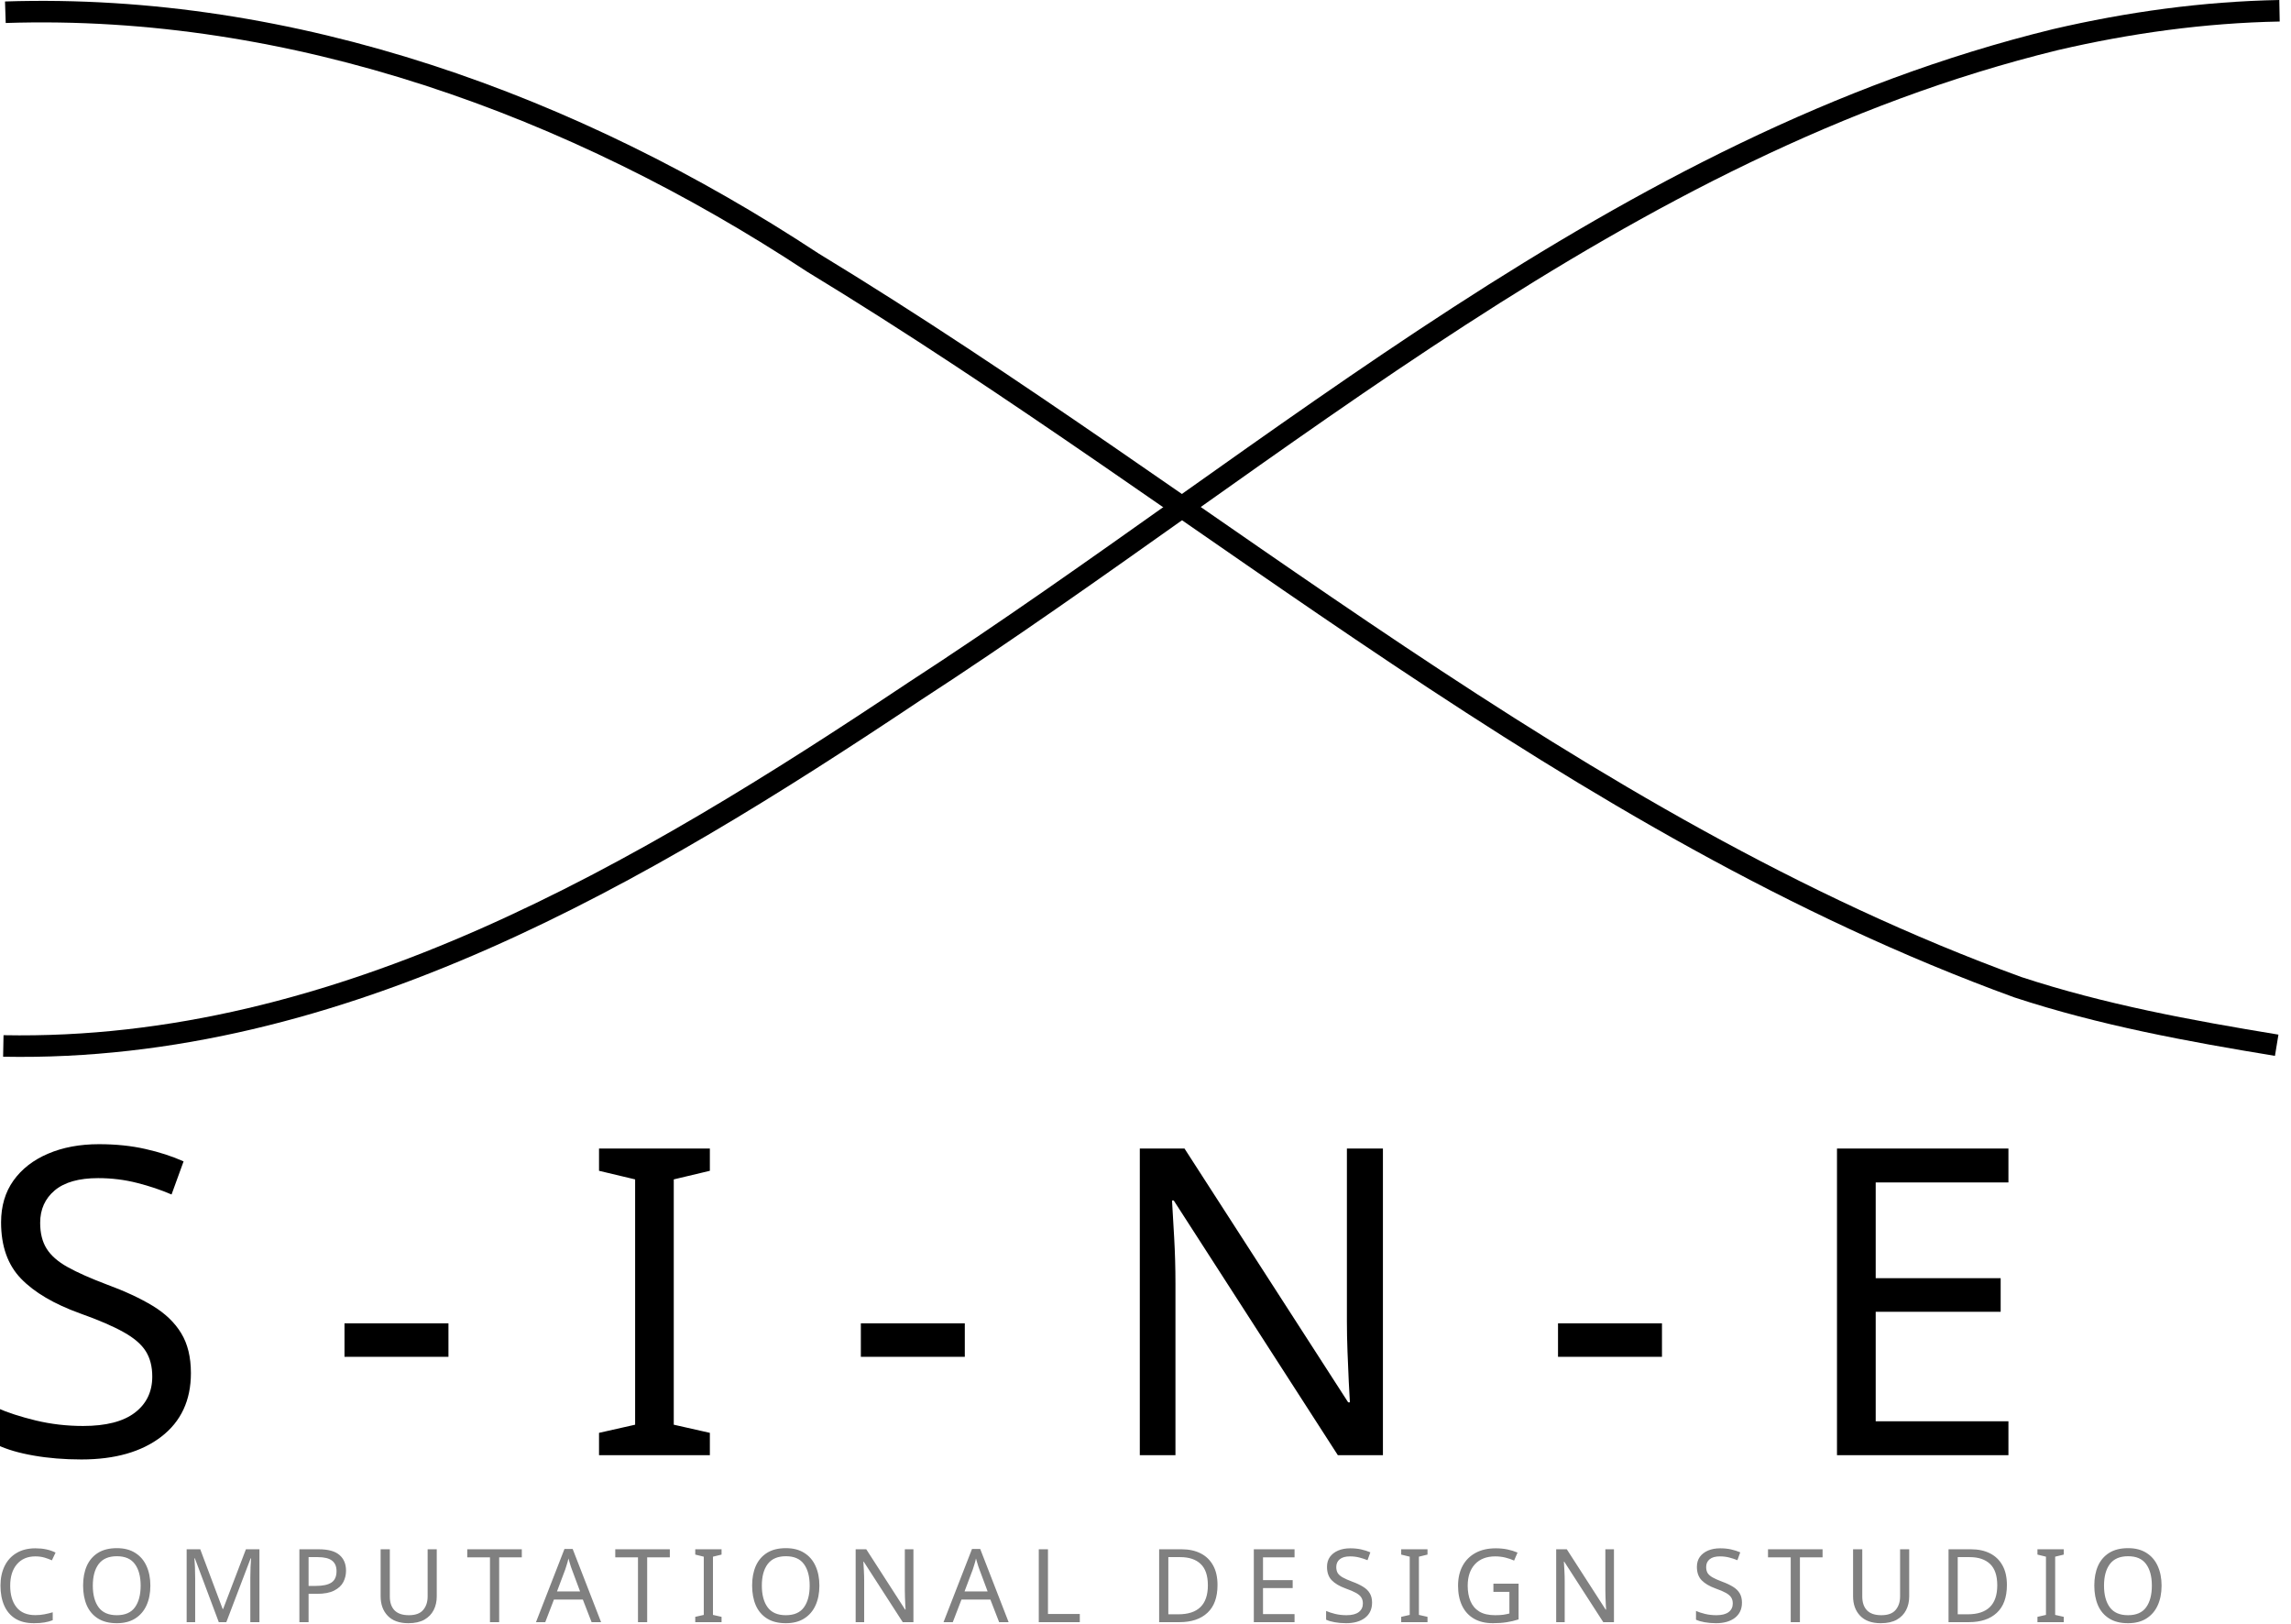
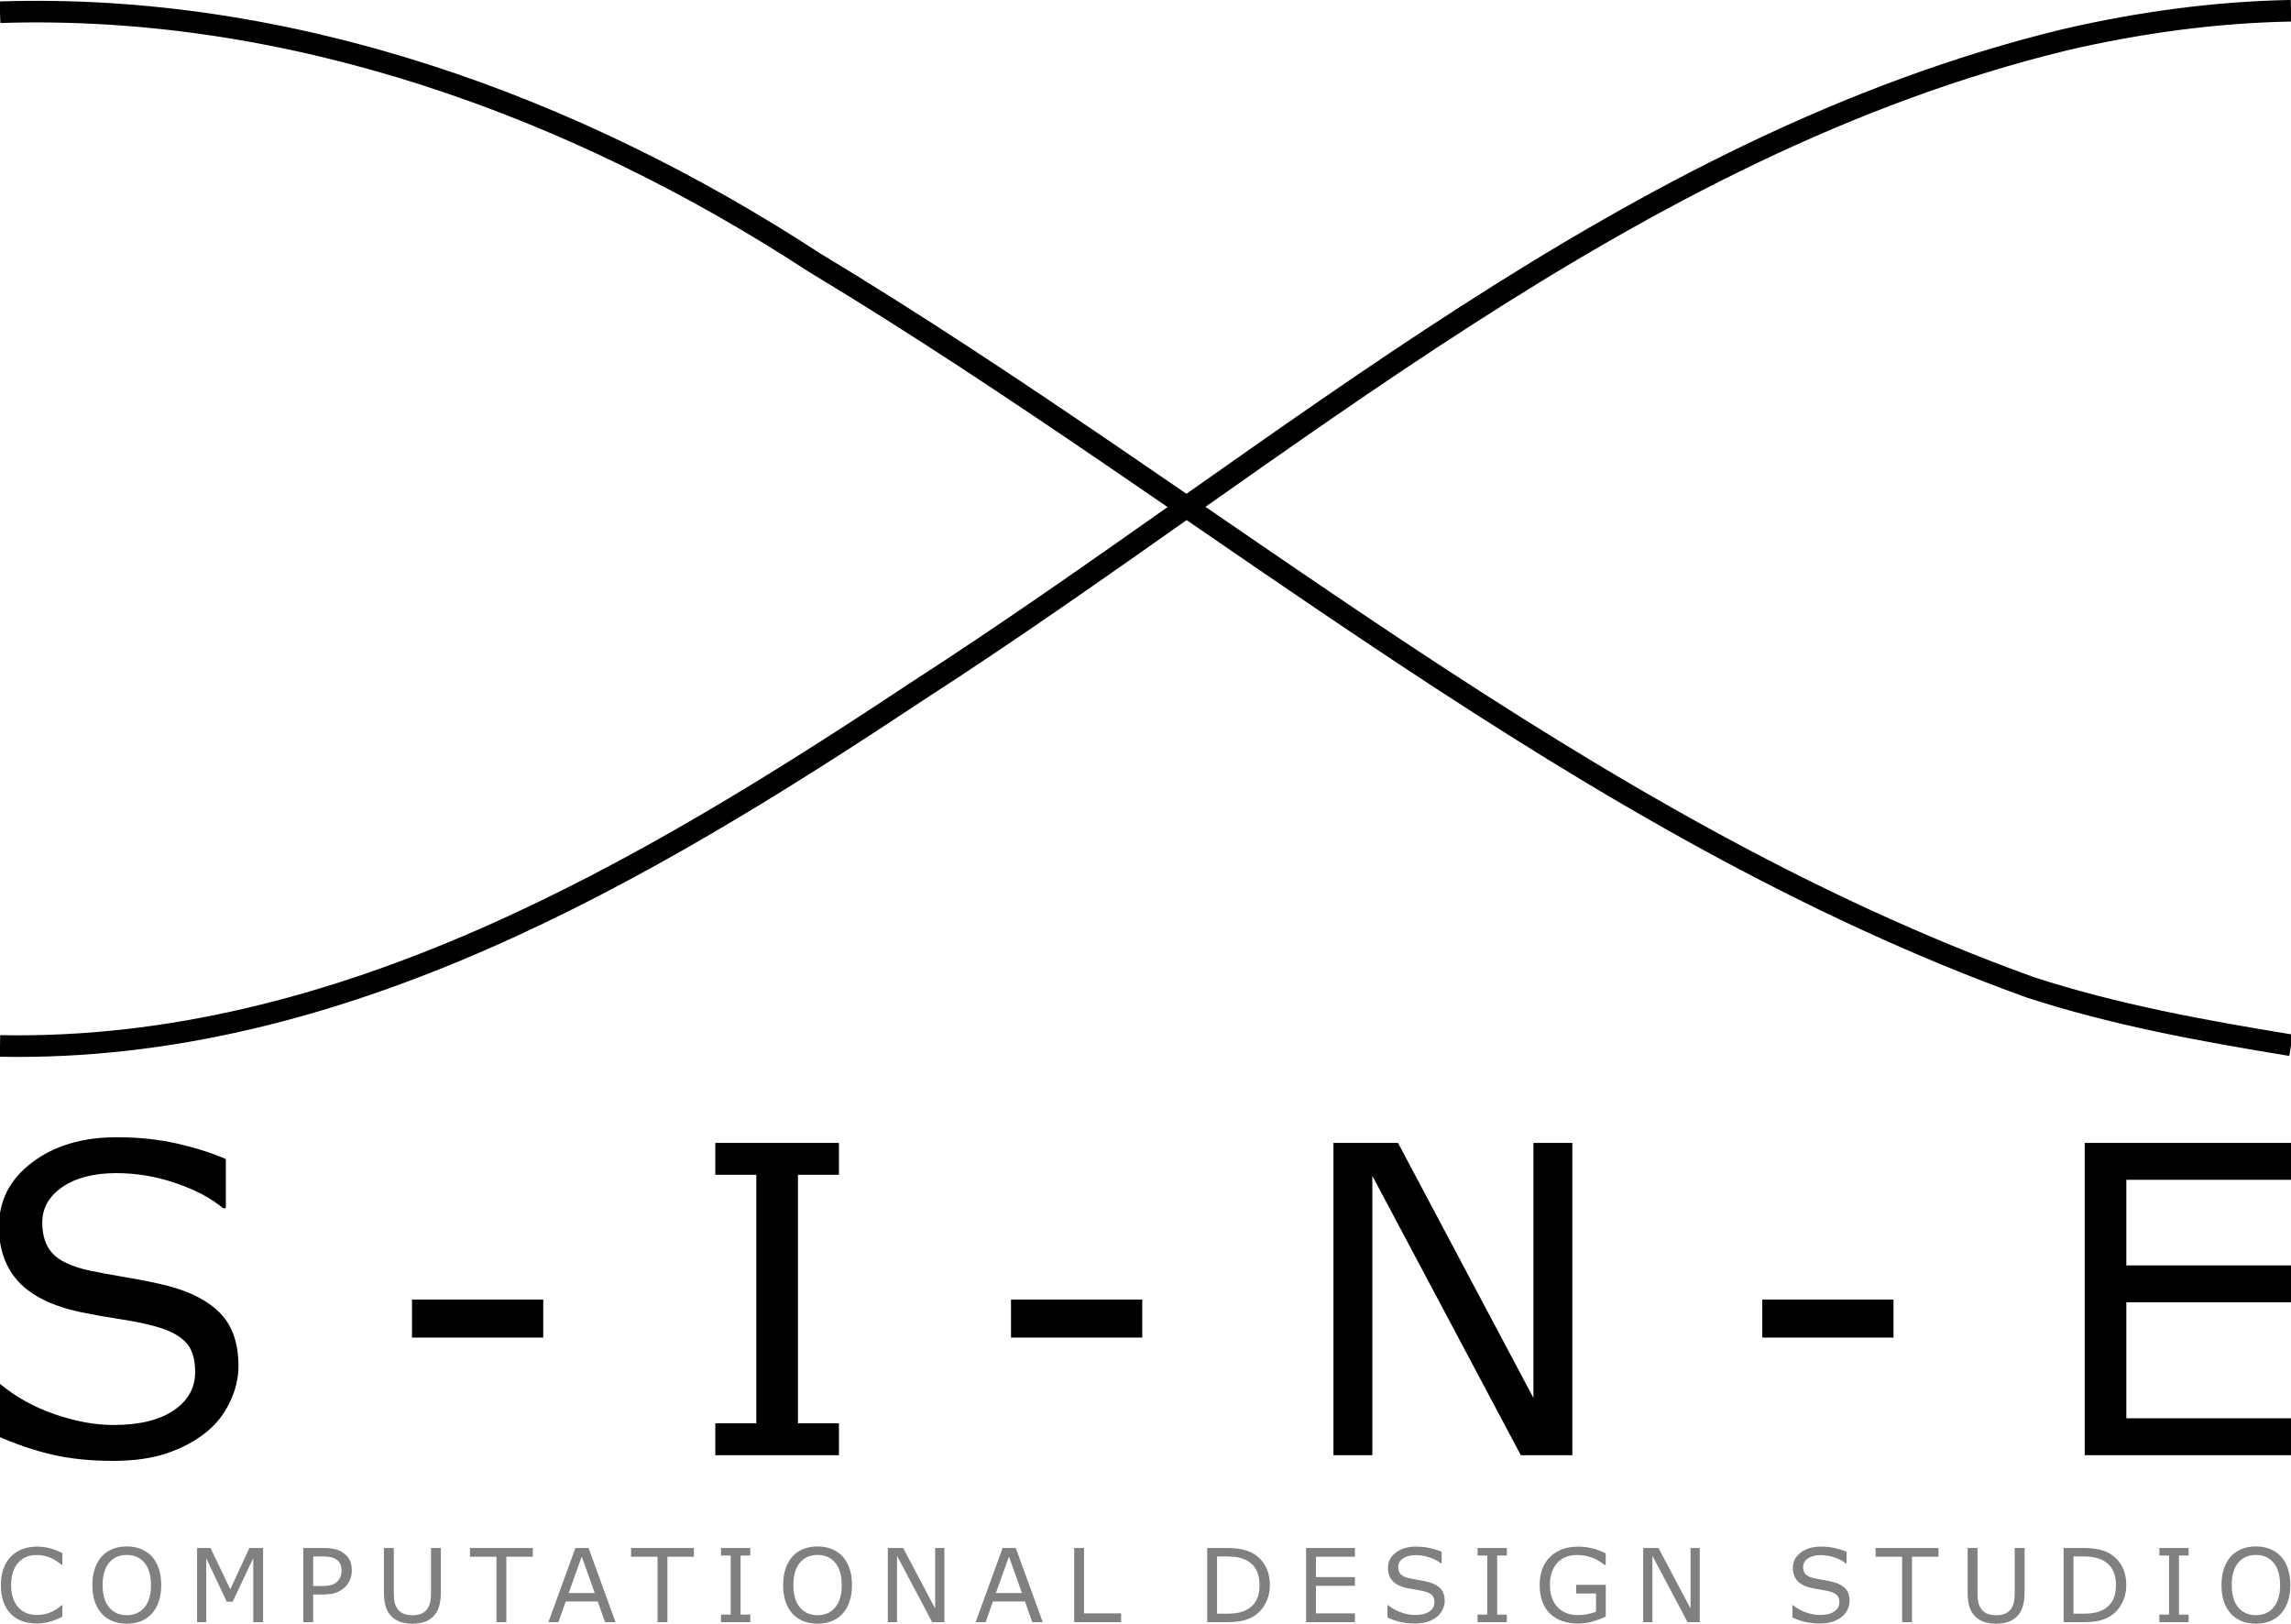
- <svg xmlns="http://www.w3.org/2000/svg" width="478.97" height="339.432" version="1.1" viewBox="0 0 478.972 339.432" id="svg2">
-   <defs id="defs34" />
-   <g id="g949" transform="translate(-540.7201,-69.01234)">
-     <g transform="matrix(2.250575,0,0,2.250575,-29.48946,-650.4842)" id="g16-1" style="fill:none;stroke:#000000;stroke-width:2;stroke-opacity:1">
-       <path d="m 253.86,320.83 c 26.762,-0.874 52.867,8.677 75.001,23.25 37.178,22.583 70.589,52.258 111.94,67.311 7.822,2.572 15.945,4.06 24.054,5.393" id="path18-2" style="stroke:#000000;stroke-opacity:1" />
-       <path d="m 253.67,416.85 c 31.351,0.602 59.409,-16.088 84.619,-32.924 34.047,-22.098 65.624,-50.676 106.01,-60.55 6.825,-1.588 13.807,-2.55 20.817,-2.682" id="path20-9" style="stroke:#000000;stroke-opacity:1" />
-     </g>
-     <text id="text834-7" y="408.123" x="539.522" style="font-style:normal;font-weight:normal;font-size:21.333px;line-height:1.25;font-family:sans-serif;letter-spacing:0px;word-spacing:0px;fill:#000000;fill-opacity:1;stroke:none;stroke-width:1" xml:space="preserve">
-       <tspan style="letter-spacing:4.22px;fill:#808080;stroke-width:1" y="408.123" x="539.522" id="tspan832-9">COMPUTATIONAL DESIGN STUDIO</tspan>
-     </text>
-     <text id="text838-2" y="373.219" x="535.554" style="font-style:normal;font-weight:normal;font-size:20.524px;line-height:1.25;font-family:sans-serif;letter-spacing:0px;word-spacing:0px;fill:#000000;fill-opacity:1;stroke:none;stroke-width:0.962" xml:space="preserve">
-       <tspan style="font-size:89.791px;line-height:23.85;letter-spacing:24.3px;stroke-width:0.962" y="373.219" x="535.554" id="tspan836-8">S-I-N-E</tspan>
-     </text>
-   </g>
+ <svg xmlns="http://www.w3.org/2000/svg" viewBox="0 0 478.972 339.432">
+   <path fill="none" stroke="#000" stroke-width="4.516" d="M0 218.656c71.017 1.354 134.575-36.208 191.68-74.098C268.806 94.824 340.335 30.508 431.818 8.285c15.46-3.574 31.276-5.738 47.155-6.036M0 2.555C60.751.59 120.011 22.085 170.257 54.881c84.396 50.825 160.242 117.61 254.111 151.489 17.758 5.788 36.196 9.137 54.604 12.137" />
+   <path fill="gray" d="M476.879 325.381q.947 1.042 1.447 2.552.51 1.51.51 3.427t-.52 3.438q-.51 1.51-1.437 2.52-.958 1.053-2.27 1.584-1.302.531-2.978.531-1.635 0-2.978-.542-1.333-.541-2.27-1.572-.938-1.032-1.448-2.532-.5-1.5-.5-3.427 0-1.896.5-3.396.5-1.51 1.458-2.583.916-1.02 2.27-1.563 1.364-.541 2.968-.541 1.666 0 2.988.552 1.333.542 2.26 1.552zm-.188 5.98q0-3.022-1.353-4.657-1.354-1.646-3.697-1.646-2.364 0-3.717 1.646-1.344 1.635-1.344 4.656 0 3.052 1.375 4.677 1.374 1.615 3.686 1.615t3.676-1.615q1.374-1.625 1.374-4.677zm-19.119 7.75h-6.123v-1.584h2.03v-12.344h-2.03V323.6h6.123v1.583h-2.03v12.344h2.03zm-13.038-7.74q0 2.114-.927 3.833-.916 1.719-2.447 2.667-1.062.656-2.374.948-1.301.291-3.436.291h-3.915V323.6h3.873q2.27 0 3.603.333 1.343.323 2.27.896 1.583.99 2.468 2.635.885 1.646.885 3.907zm-2.155-.032q0-1.823-.636-3.073-.635-1.25-1.895-1.968-.916-.521-1.947-.719-1.03-.208-2.468-.208h-1.937v11.968h1.937q1.49 0 2.593-.218 1.114-.22 2.04-.813 1.157-.74 1.73-1.948.583-1.208.583-3.02zm-19.11 1.542q0 1.688-.374 2.948-.364 1.25-1.208 2.083-.802.792-1.874 1.157-1.073.364-2.5.364-1.457 0-2.54-.385-1.083-.386-1.822-1.136-.844-.854-1.218-2.062-.365-1.209-.365-2.969V323.6h2.062v9.385q0 1.26.166 1.99.177.729.584 1.323.458.677 1.239 1.02.791.344 1.895.344 1.114 0 1.895-.333.78-.344 1.25-1.031.406-.594.572-1.354.177-.771.177-1.907V323.6h2.062zm-17.994-7.448h-5.54v13.677h-2.061v-13.677h-5.54V323.6h13.141zm-18.588 9.25q0 .906-.427 1.792-.416.885-1.176 1.5-.833.666-1.948 1.041-1.103.375-2.665.375-1.677 0-3.02-.312-1.333-.313-2.718-.927v-2.583h.146q1.177.979 2.718 1.51 1.54.531 2.895.531 1.916 0 2.978-.719 1.072-.718 1.072-1.916 0-1.031-.51-1.521-.5-.49-1.53-.76-.782-.209-1.698-.344-.906-.136-1.926-.344-2.062-.437-3.062-1.49-.989-1.062-.989-2.76 0-1.948 1.645-3.188 1.645-1.25 4.176-1.25 1.635 0 2.999.313 1.364.312 2.415.77v2.438h-.145q-.885-.75-2.333-1.24-1.437-.5-2.947-.5-1.655 0-2.665.688-1 .688-1 1.771 0 .969.5 1.52.5.553 1.76.845.666.145 1.895.354 1.228.208 2.082.427 1.729.458 2.604 1.385.874.927.874 2.594zm-31.324 4.427h-2.551l-7.352-13.875v13.875h-1.926V323.6h3.197l6.706 12.666V323.6h1.926zm-19.65-1.146q-1.27.584-2.78 1.021-1.5.427-2.906.427-1.811 0-3.321-.5-1.51-.5-2.572-1.5-1.073-1.01-1.656-2.52-.583-1.521-.583-3.553 0-3.718 2.166-5.864 2.176-2.157 5.966-2.157 1.323 0 2.697.323 1.385.313 2.978 1.073v2.448h-.187q-.323-.25-.937-.656-.614-.406-1.208-.677-.719-.323-1.635-.531-.906-.22-2.062-.22-2.603 0-4.123 1.678-1.51 1.667-1.51 4.52 0 3.011 1.583 4.688 1.583 1.667 4.31 1.667 1 0 1.99-.198 1-.198 1.749-.51v-3.802h-4.155v-1.813h6.196zm-20.681 1.146h-6.123v-1.583h2.03v-12.344h-2.03V323.6h6.123v1.583h-2.03v12.344h2.03zm-12.997-4.427q0 .906-.427 1.792-.416.885-1.176 1.5-.833.666-1.947 1.041-1.104.375-2.666.375-1.677 0-3.02-.312-1.333-.313-2.717-.927v-2.583h.145q1.177.979 2.718 1.51t2.895.531q1.916 0 2.978-.719 1.072-.718 1.072-1.916 0-1.031-.51-1.521-.5-.49-1.53-.76-.782-.209-1.698-.344-.906-.136-1.926-.344-2.062-.437-3.062-1.49-.989-1.062-.989-2.76 0-1.948 1.645-3.188 1.646-1.25 4.176-1.25 1.635 0 2.999.313 1.364.312 2.416.77v2.438h-.146q-.885-.75-2.333-1.24-1.437-.5-2.946-.5-1.656 0-2.666.688-1 .688-1 1.771 0 .969.5 1.52.5.553 1.76.845.666.145 1.895.354 1.229.208 2.083.427 1.728.458 2.603 1.385.874.927.874 2.594zm-18.765 4.427h-10.215V323.6h10.215v1.833h-8.153v4.25h8.153v1.833h-8.153v5.76h8.153zm-17.786-7.74q0 2.115-.927 3.834-.916 1.719-2.447 2.667-1.062.656-2.374.948-1.301.291-3.436.291h-3.915V323.6h3.873q2.27 0 3.603.333 1.343.323 2.27.896 1.583.99 2.468 2.635.885 1.646.885 3.907zm-2.155-.03q0-1.824-.636-3.074-.635-1.25-1.895-1.968-.916-.521-1.947-.719-1.03-.208-2.468-.208h-1.937v11.968h1.937q1.49 0 2.593-.218 1.114-.22 2.04-.813 1.157-.74 1.73-1.948.583-1.208.583-3.02zm-28.94 7.77h-9.809V323.6h2.062v13.677h7.747zm-16.38 0h-2.198l-1.52-4.323h-6.706l-1.52 4.323h-2.093l5.644-15.51h2.749zm-4.353-6.094l-2.718-7.614-2.728 7.614zm-16.214 6.094h-2.551l-7.352-13.875v13.875h-1.926V323.6h3.197l6.705 12.666V323.6h1.927zm-21.275-13.729q.948 1.042 1.448 2.552.51 1.51.51 3.427t-.52 3.438q-.511 1.51-1.438 2.52-.958 1.053-2.27 1.584-1.301.531-2.978.531-1.635 0-2.978-.542-1.333-.541-2.27-1.572-.937-1.032-1.447-2.532-.5-1.5-.5-3.427 0-1.896.5-3.396.5-1.51 1.458-2.583.916-1.02 2.27-1.563 1.364-.541 2.967-.541 1.666 0 2.989.552 1.332.542 2.26 1.552zm-.187 5.98q0-3.022-1.354-4.657-1.354-1.646-3.696-1.646-2.364 0-3.718 1.646-1.343 1.635-1.343 4.656 0 3.052 1.374 4.677 1.375 1.615 3.687 1.615 2.311 0 3.675-1.615 1.375-1.625 1.375-4.677zm-19.12 7.75h-6.122v-1.584h2.03v-12.344h-2.03V323.6h6.123v1.583h-2.03v12.344h2.03zm-11.788-13.678h-5.54v13.677h-2.061v-13.677h-5.54V323.6h13.141zm-16.38 13.677h-2.198l-1.52-4.323h-6.706l-1.52 4.323h-2.093l5.644-15.51h2.749zm-4.353-6.094l-2.718-7.614-2.728 7.614zm-12.944-7.583h-5.54v13.677h-2.062v-13.677h-5.54V323.6h13.142zm-19.224 7.448q0 1.688-.374 2.948-.365 1.25-1.208 2.083-.802.792-1.875 1.157-1.072.364-2.499.364-1.457 0-2.54-.385-1.083-.386-1.823-1.136-.843-.854-1.218-2.062-.364-1.209-.364-2.969V323.6h2.061v9.385q0 1.26.167 1.99.177.729.583 1.323.458.677 1.24 1.02.79.344 1.894.344 1.114 0 1.895-.333.781-.344 1.25-1.031.406-.594.573-1.354.177-.771.177-1.907V323.6h2.061zm-18.619-4.594q0 1.031-.364 1.917-.354.875-1 1.52-.802.803-1.895 1.21-1.093.395-2.76.395h-2.061v5.781H63.41V323.6h4.207q1.395 0 2.364.24.968.228 1.718.728.885.594 1.364 1.48.49.885.49 2.24zm-2.145.052q0-.802-.281-1.395-.281-.594-.854-.97-.5-.322-1.145-.458-.636-.145-1.614-.145h-2.041v6.198h1.739q1.25 0 2.03-.22.781-.228 1.27-.718.49-.5.688-1.052.208-.552.208-1.24zM55.006 339.11h-2.062v-13.364l-4.311 9.093h-1.229l-4.28-9.093v13.364h-1.926V323.6h2.812l4.134 8.635 3.998-8.635h2.864zm-23.253-13.729q.947 1.042 1.447 2.552.51 1.51.51 3.427t-.52 3.438q-.51 1.51-1.437 2.52-.958 1.053-2.27 1.584-1.302.531-2.978.531-1.635 0-2.978-.542-1.333-.541-2.27-1.572-.938-1.032-1.448-2.532-.5-1.5-.5-3.427 0-1.896.5-3.396.5-1.51 1.458-2.583.916-1.02 2.27-1.563 1.364-.541 2.968-.541 1.666 0 2.988.552 1.333.542 2.26 1.552zm-.188 5.98q0-3.022-1.353-4.657-1.354-1.646-3.697-1.646-2.364 0-3.717 1.646-1.344 1.635-1.344 4.656 0 3.052 1.375 4.677 1.374 1.615 3.686 1.615t3.676-1.615q1.374-1.625 1.374-4.677zm-18.525 6.624q-.573.25-1.042.469-.458.219-1.208.458-.635.198-1.384.334-.74.145-1.635.145-1.687 0-3.072-.468-1.375-.48-2.395-1.49-1-.99-1.562-2.51Q.18 333.39.18 331.37q0-1.917.541-3.428.542-1.51 1.562-2.552.99-1.01 2.385-1.541 1.405-.532 3.113-.532 1.25 0 2.489.303 1.25.302 2.77 1.062v2.448h-.157q-1.28-1.073-2.54-1.563t-2.697-.49q-1.177 0-2.124.386-.938.375-1.677 1.177-.718.782-1.124 1.98-.396 1.187-.396 2.75 0 1.635.437 2.812.448 1.177 1.146 1.917.728.77 1.697 1.146.979.364 2.062.364 1.489 0 2.79-.51 1.302-.51 2.437-1.531h.146z" />
+   <path d="M478.972 304.207h-43.129v-65.283h43.13v7.717h-34.425v17.888h34.424v7.716h-34.424v24.245h34.424zm-83.104-24.596h-27.434v-7.936h27.434zm-67.145 24.596h-10.771l-31.04-58.4v58.4h-8.133v-65.283h13.498l28.313 53.314v-53.314h8.133zm-89.918-24.596H211.37v-7.936h27.434zm-63.408 24.596h-25.851v-6.664h8.573v-51.955h-8.573v-6.664h25.85v6.664h-8.572v51.955h8.573zm-61.825-24.596H86.138v-7.936h27.434zm-63.716 5.962q0 3.815-1.803 7.541-1.758 3.727-4.968 6.314-3.517 2.806-8.221 4.384-4.66 1.578-11.255 1.578-7.078 0-12.75-1.315-5.627-1.315-11.475-3.902V289.3H0q4.968 4.121 11.475 6.357 6.507 2.236 12.222 2.236 8.09 0 12.574-3.025 4.528-3.025 4.528-8.067 0-4.34-2.154-6.401-2.11-2.06-6.463-3.2-3.297-.878-7.166-1.448-3.825-.57-8.134-1.446-8.705-1.842-12.925-6.27-4.177-4.472-4.177-11.618 0-8.199 6.947-13.416 6.946-5.262 17.63-5.262 6.902 0 12.661 1.316 5.76 1.315 10.2 3.244v10.26h-.616q-3.737-3.157-9.848-5.218-6.067-2.104-12.442-2.104-6.99 0-11.255 2.893-4.22 2.894-4.22 7.454 0 4.077 2.11 6.4 2.11 2.324 7.43 3.552 2.814.614 8.002 1.49 5.188.878 8.793 1.798 7.298 1.93 10.99 5.831 3.694 3.902 3.694 10.917z" />
</svg>
